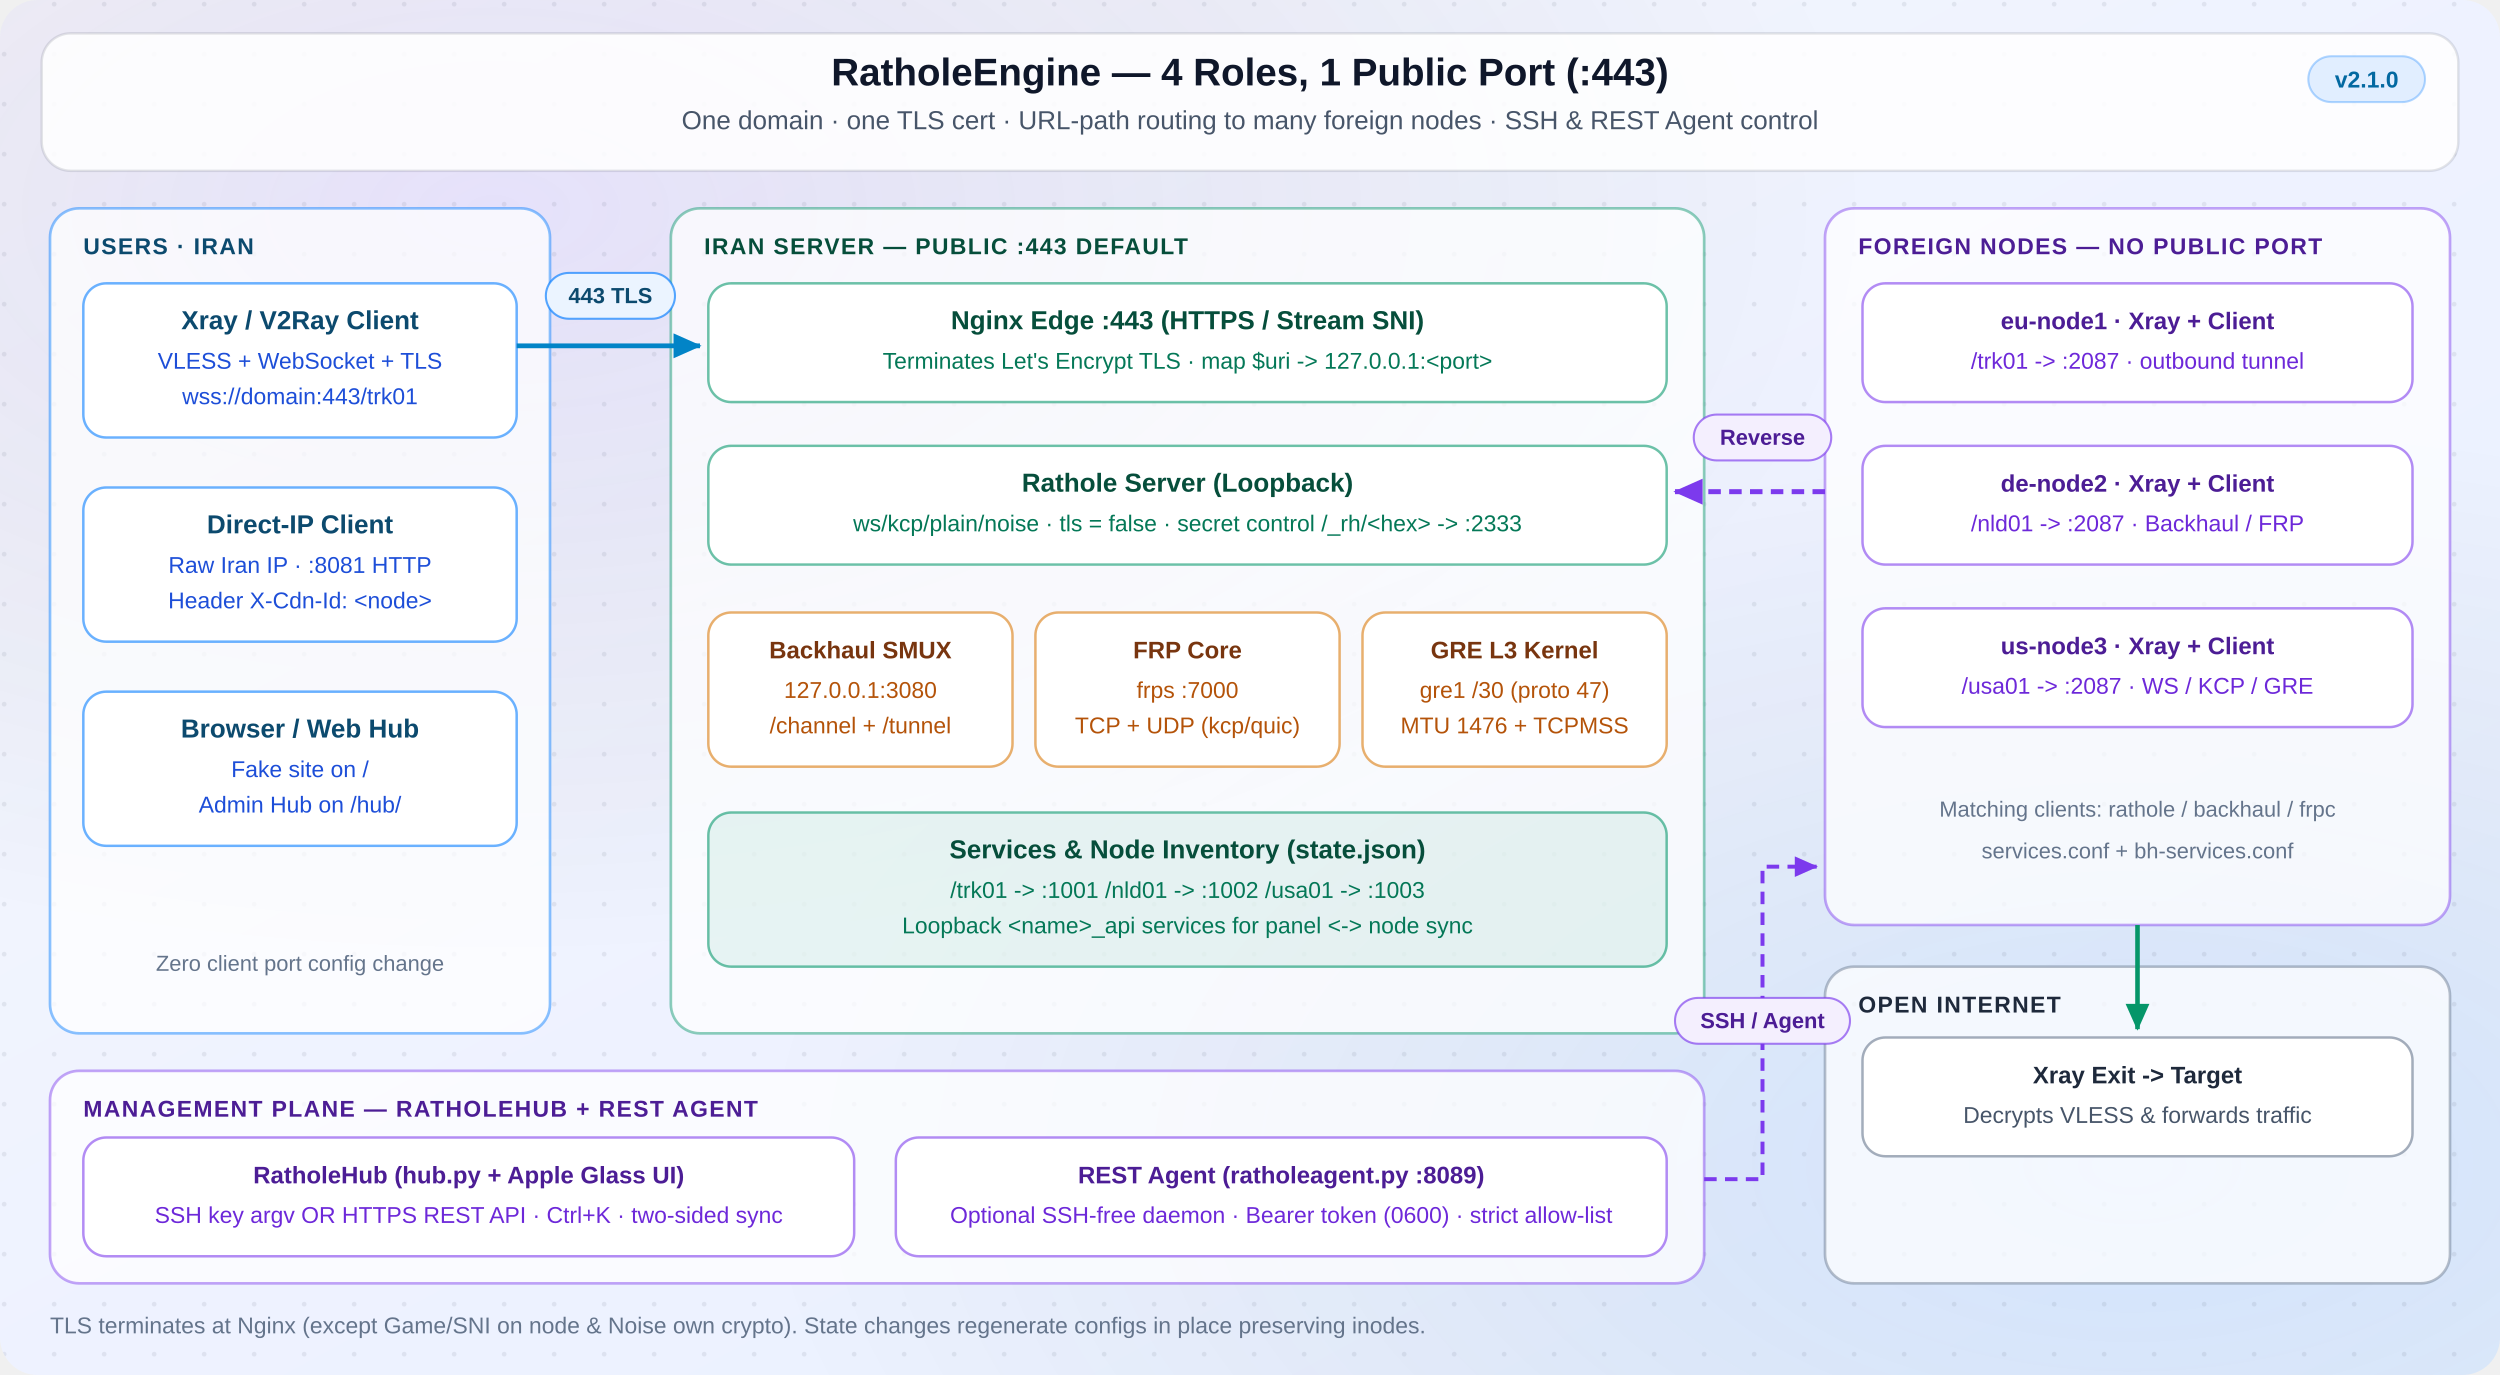
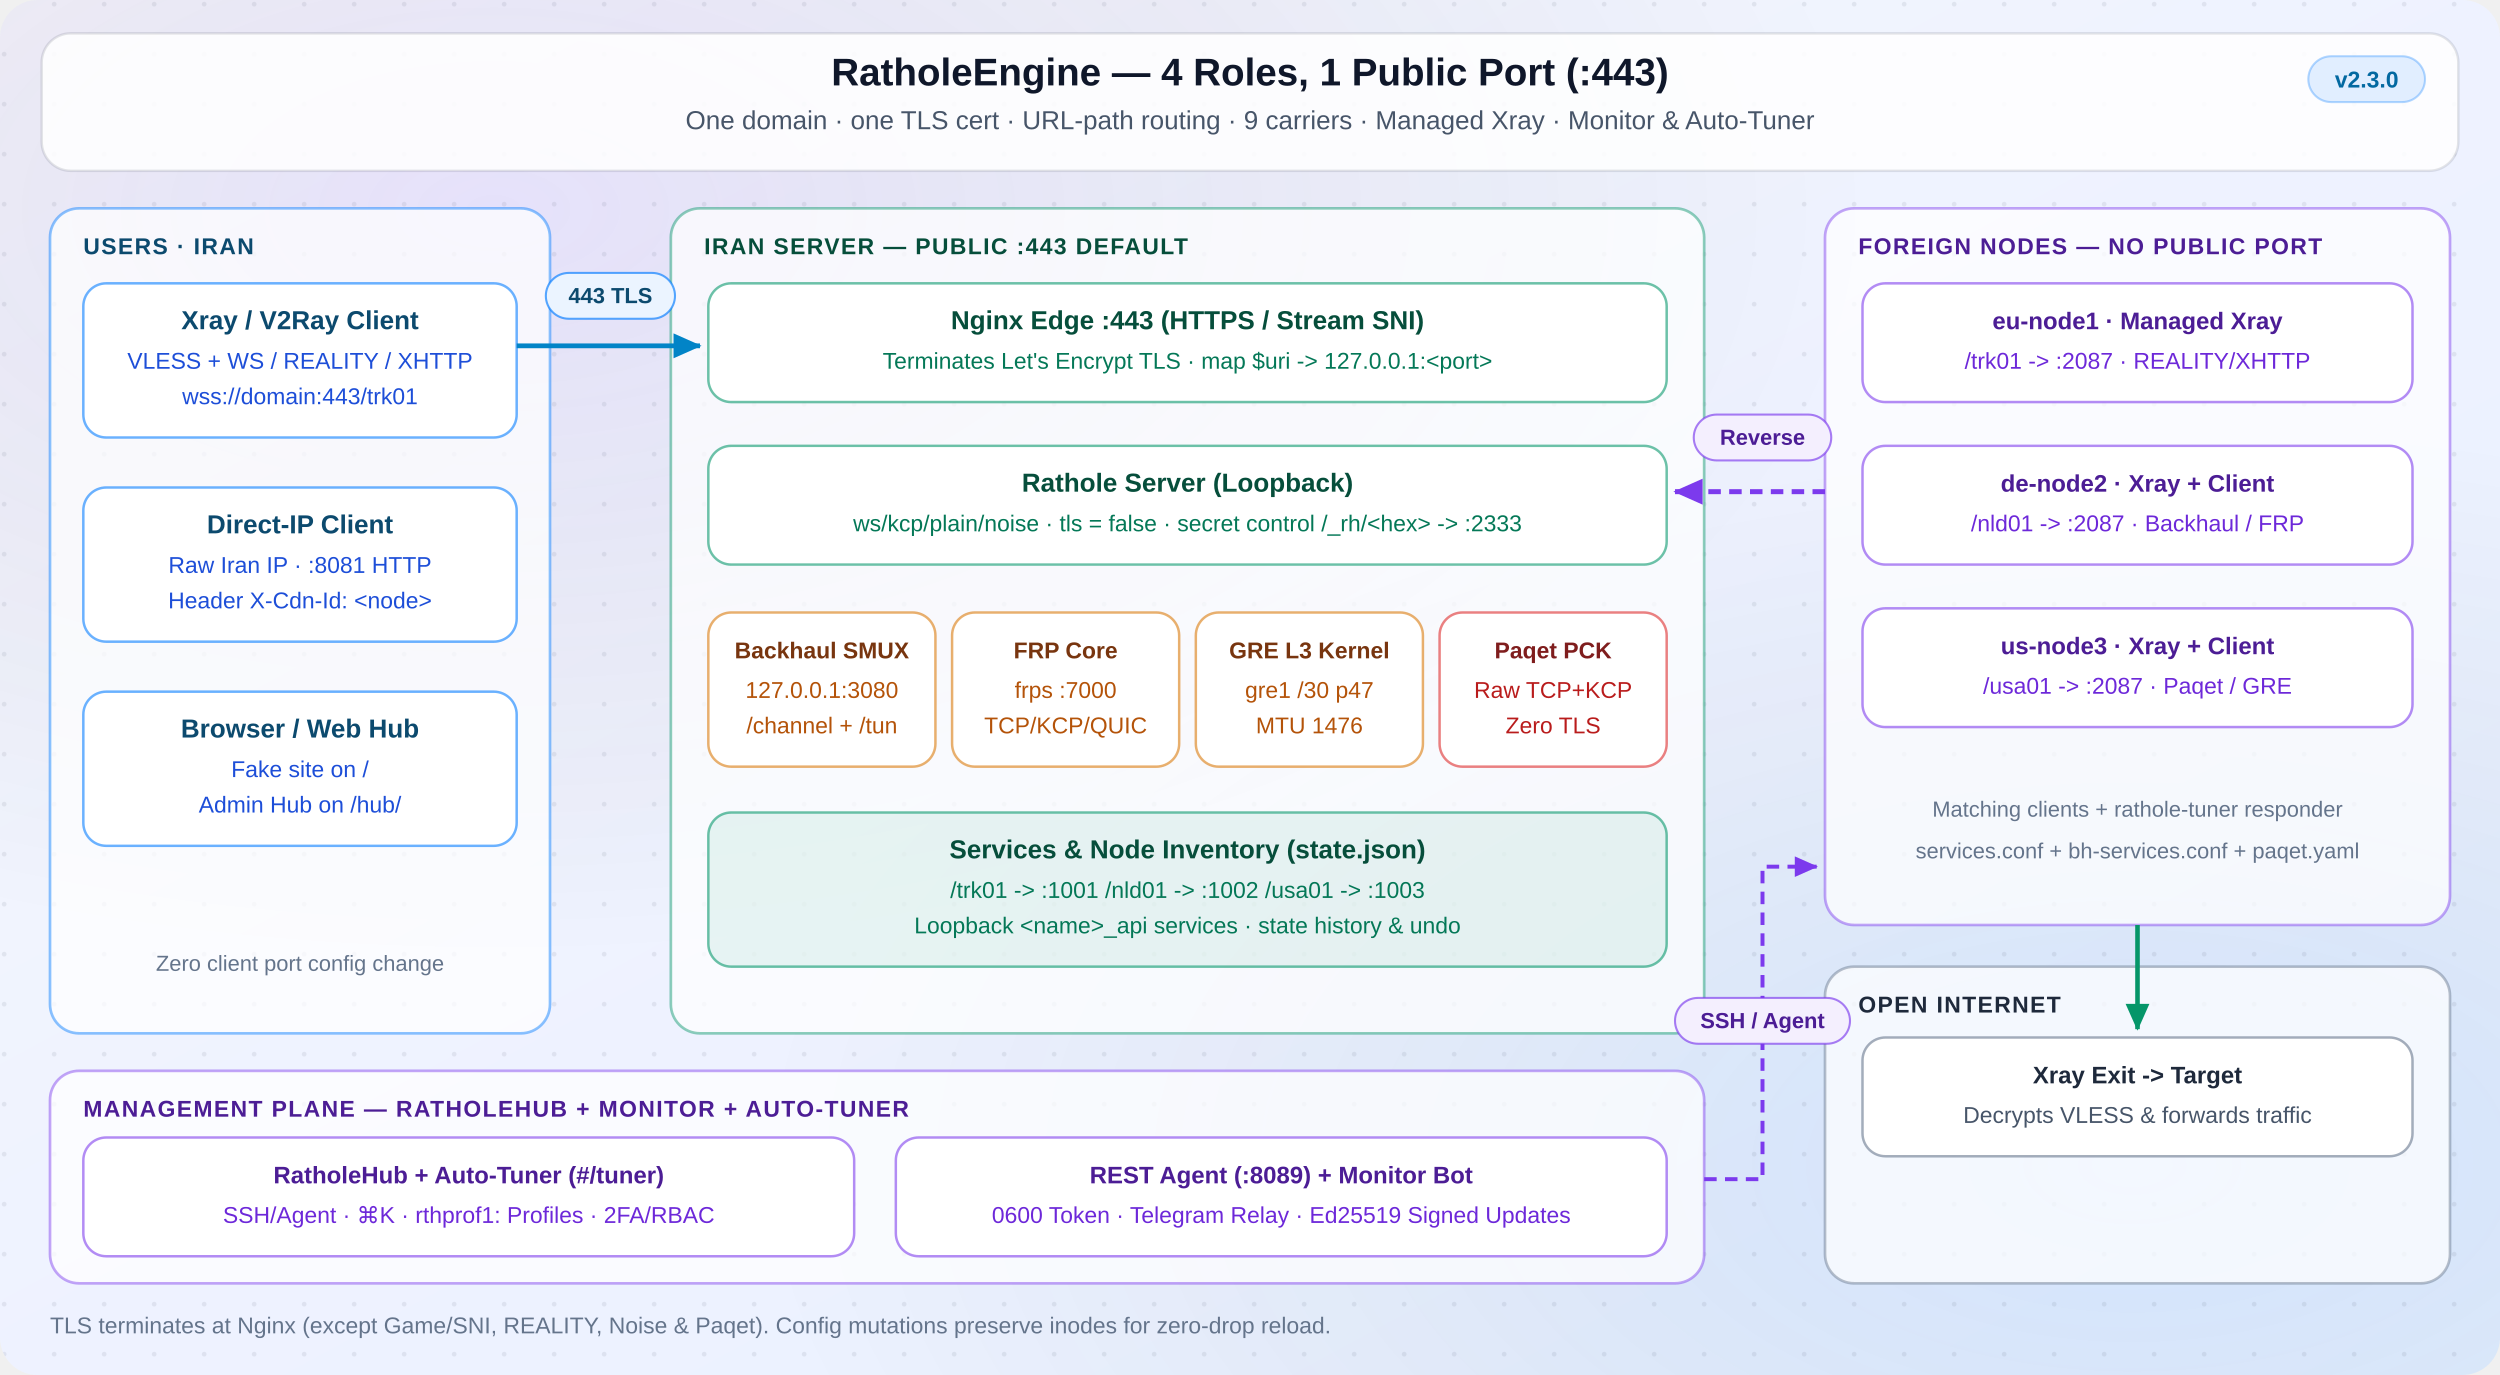
<svg xmlns="http://www.w3.org/2000/svg" viewBox="0 0 1200 660" width="1200" height="660" font-family="Segoe UI, system-ui, -apple-system, Arial, sans-serif">
  <defs>
    <linearGradient id="bgGrad" x1="0%" y1="0%" x2="100%" y2="100%">
      <stop offset="0%" stop-color="#f6f8fc" />
      <stop offset="52%" stop-color="#eef2ff" />
      <stop offset="100%" stop-color="#e8f1ff" />
    </linearGradient>
    <radialGradient id="orbA" cx="20%" cy="15%" r="55%">
      <stop offset="0%" stop-color="rgba(124,58,237,0.11)" />
      <stop offset="100%" stop-color="rgba(0,0,0,0)" />
    </radialGradient>
    <radialGradient id="orbB" cx="85%" cy="85%" r="55%">
      <stop offset="0%" stop-color="rgba(0,122,255,0.10)" />
      <stop offset="100%" stop-color="rgba(0,0,0,0)" />
    </radialGradient>
    <pattern id="dotGrid" width="24" height="24" patternUnits="userSpaceOnUse">
      <circle cx="2" cy="2" r="1.15" fill="rgba(71,85,105,0.10)" />
    </pattern>
    <marker id="arr" viewBox="0 0 10 10" refX="8.5" refY="5" markerWidth="6.5" markerHeight="6.5" orient="auto">
      <path d="M0,1 L9,5 L0,9 z" fill="#0284c7" />
    </marker>
    <marker id="arrV" viewBox="0 0 10 10" refX="8.5" refY="5" markerWidth="6.5" markerHeight="6.5" orient="auto">
      <path d="M0,1 L9,5 L0,9 z" fill="#7c3aed" />
    </marker>
    <marker id="arrG" viewBox="0 0 10 10" refX="8.5" refY="5" markerWidth="6.5" markerHeight="6.5" orient="auto">
      <path d="M0,1 L9,5 L0,9 z" fill="#059669" />
    </marker>
    <marker id="arrR" viewBox="0 0 10 10" refX="8.5" refY="5" markerWidth="6.5" markerHeight="6.5" orient="auto">
      <path d="M0,1 L9,5 L0,9 z" fill="#dc2626" />
    </marker>
    <marker id="arrN" viewBox="0 0 10 10" refX="8.5" refY="5" markerWidth="6.5" markerHeight="6.5" orient="auto">
      <path d="M0,1 L9,5 L0,9 z" fill="#475569" />
    </marker>
  </defs>
  <rect x="0" y="0" width="1200" height="660" rx="18" fill="url(#bgGrad)" />
  <rect x="0" y="0" width="1200" height="660" rx="18" fill="url(#orbA)" />
  <rect x="0" y="0" width="1200" height="660" rx="18" fill="url(#orbB)" />
  <rect x="0" y="0" width="1200" height="660" rx="18" fill="url(#dotGrid)" />
  <rect x="20" y="16" width="1160" height="66" rx="14" fill="rgba(255,255,255,0.86)" stroke="rgba(15,23,42,0.11)" stroke-width="1.2" />
  <text x="600.0" y="41" text-anchor="middle" fill="#0f172a" font-size="18.5" font-weight="700">RatholeEngine — 4 Roles, 1 Public Port (:443)</text>
-   <text x="600.0" y="62" text-anchor="middle" fill="#475569" font-size="12.5">One domain · one TLS cert · URL-path routing to many foreign nodes · SSH &amp; REST Agent control</text>
+   <text x="600.0" y="62" text-anchor="middle" fill="#475569" font-size="12.5">One domain · one TLS cert · URL-path routing · 9 carriers · Managed Xray · Monitor &amp; Auto-Tuner</text>
  <rect x="1108" y="27" width="56" height="22" rx="11" fill="rgba(0,122,255,0.11)" stroke="rgba(0,122,255,0.30)" stroke-width="1" />
-   <text x="1136" y="42" text-anchor="middle" fill="#0369a1" font-size="11" font-weight="700">v2.1.0</text>
+   <text x="1136" y="42" text-anchor="middle" fill="#0369a1" font-size="11" font-weight="700">v2.3.0</text>
  <rect x="24" y="100" width="240" height="396" rx="14" fill="rgba(255,255,255,0.72)" stroke="#007aff" stroke-opacity="0.45" stroke-width="1.3" />
  <text x="40" y="122" font-size="11" font-weight="700" letter-spacing="0.06em" fill="#0c4a6e">USERS · IRAN</text>
  <rect x="40" y="136" width="208" height="74" rx="11" fill="#ffffff" stroke="#007aff" stroke-opacity="0.58" stroke-width="1.2" />
  <text x="144.0" y="158" text-anchor="middle" font-size="12.5" font-weight="700" fill="#0c4a6e">Xray / V2Ray Client</text>
-   <text x="144.0" y="177" text-anchor="middle" font-size="11" fill="#1d4ed8">VLESS + WebSocket + TLS</text>
+   <text x="144.0" y="177" text-anchor="middle" font-size="11" fill="#1d4ed8">VLESS + WS / REALITY / XHTTP</text>
  <text x="144.0" y="194" text-anchor="middle" font-size="11" fill="#1d4ed8">wss://domain:443/trk01</text>
  <rect x="40" y="234" width="208" height="74" rx="11" fill="#ffffff" stroke="#007aff" stroke-opacity="0.58" stroke-width="1.2" />
  <text x="144.0" y="256" text-anchor="middle" font-size="12.5" font-weight="700" fill="#0c4a6e">Direct-IP Client</text>
  <text x="144.0" y="275" text-anchor="middle" font-size="11" fill="#1d4ed8">Raw Iran IP · :8081 HTTP</text>
  <text x="144.0" y="292" text-anchor="middle" font-size="11" fill="#1d4ed8">Header X-Cdn-Id: &lt;node&gt;</text>
  <rect x="40" y="332" width="208" height="74" rx="11" fill="#ffffff" stroke="#007aff" stroke-opacity="0.58" stroke-width="1.2" />
  <text x="144.0" y="354" text-anchor="middle" font-size="12.5" font-weight="700" fill="#0c4a6e">Browser / Web Hub</text>
  <text x="144.0" y="373" text-anchor="middle" font-size="11" fill="#1d4ed8">Fake site on /</text>
  <text x="144.0" y="390" text-anchor="middle" font-size="11" fill="#1d4ed8">Admin Hub on /hub/</text>
  <text x="144" y="466" text-anchor="middle" font-size="10.5" font-weight="500" fill="#64748b">Zero client port config change</text>
  <rect x="322" y="100" width="496" height="396" rx="14" fill="rgba(255,255,255,0.72)" stroke="#059669" stroke-opacity="0.45" stroke-width="1.3" />
  <text x="338" y="122" font-size="11" font-weight="700" letter-spacing="0.06em" fill="#064e3b">IRAN SERVER — PUBLIC :443 DEFAULT</text>
  <rect x="340" y="136" width="460" height="57" rx="11" fill="#ffffff" stroke="#059669" stroke-opacity="0.58" stroke-width="1.2" />
  <text x="570.0" y="158" text-anchor="middle" font-size="12.5" font-weight="700" fill="#064e3b">Nginx Edge :443 (HTTPS / Stream SNI)</text>
  <text x="570.0" y="177" text-anchor="middle" font-size="11" fill="#047857">Terminates Let's Encrypt TLS · map $uri -&gt; 127.0.0.1:&lt;port&gt;</text>
  <rect x="340" y="214" width="460" height="57" rx="11" fill="#ffffff" stroke="#059669" stroke-opacity="0.58" stroke-width="1.2" />
  <text x="570.0" y="236" text-anchor="middle" font-size="12.5" font-weight="700" fill="#064e3b">Rathole Server (Loopback)</text>
  <text x="570.0" y="255" text-anchor="middle" font-size="11" fill="#047857">ws/kcp/plain/noise · tls = false · secret control /_rh/&lt;hex&gt; -&gt; :2333</text>
-   <rect x="340" y="294" width="146" height="74" rx="11" fill="#ffffff" stroke="#d97706" stroke-opacity="0.58" stroke-width="1.2" />
-   <text x="413.0" y="316" text-anchor="middle" font-size="11.5" font-weight="700" fill="#78350f">Backhaul SMUX</text>
-   <text x="413.0" y="335" text-anchor="middle" font-size="11" fill="#b45309">127.0.0.1:3080</text>
-   <text x="413.0" y="352" text-anchor="middle" font-size="11" fill="#b45309">/channel + /tunnel</text>
-   <rect x="497" y="294" width="146" height="74" rx="11" fill="#ffffff" stroke="#d97706" stroke-opacity="0.58" stroke-width="1.2" />
-   <text x="570.0" y="316" text-anchor="middle" font-size="11.5" font-weight="700" fill="#78350f">FRP Core</text>
-   <text x="570.0" y="335" text-anchor="middle" font-size="11" fill="#b45309">frps :7000</text>
-   <text x="570.0" y="352" text-anchor="middle" font-size="11" fill="#b45309">TCP + UDP (kcp/quic)</text>
-   <rect x="654" y="294" width="146" height="74" rx="11" fill="#ffffff" stroke="#d97706" stroke-opacity="0.58" stroke-width="1.2" />
-   <text x="727.0" y="316" text-anchor="middle" font-size="11.5" font-weight="700" fill="#78350f">GRE L3 Kernel</text>
-   <text x="727.0" y="335" text-anchor="middle" font-size="11" fill="#b45309">gre1 /30 (proto 47)</text>
-   <text x="727.0" y="352" text-anchor="middle" font-size="11" fill="#b45309">MTU 1476 + TCPMSS</text>
+   <rect x="340" y="294" width="109" height="74" rx="11" fill="#ffffff" stroke="#d97706" stroke-opacity="0.58" stroke-width="1.2" />
+   <text x="394.5" y="316" text-anchor="middle" font-size="11" font-weight="700" fill="#78350f">Backhaul SMUX</text>
+   <text x="394.5" y="335" text-anchor="middle" font-size="11" fill="#b45309">127.0.0.1:3080</text>
+   <text x="394.5" y="352" text-anchor="middle" font-size="11" fill="#b45309">/channel + /tun</text>
+   <rect x="457" y="294" width="109" height="74" rx="11" fill="#ffffff" stroke="#d97706" stroke-opacity="0.58" stroke-width="1.2" />
+   <text x="511.5" y="316" text-anchor="middle" font-size="11" font-weight="700" fill="#78350f">FRP Core</text>
+   <text x="511.5" y="335" text-anchor="middle" font-size="11" fill="#b45309">frps :7000</text>
+   <text x="511.5" y="352" text-anchor="middle" font-size="11" fill="#b45309">TCP/KCP/QUIC</text>
+   <rect x="574" y="294" width="109" height="74" rx="11" fill="#ffffff" stroke="#d97706" stroke-opacity="0.58" stroke-width="1.2" />
+   <text x="628.5" y="316" text-anchor="middle" font-size="11" font-weight="700" fill="#78350f">GRE L3 Kernel</text>
+   <text x="628.5" y="335" text-anchor="middle" font-size="11" fill="#b45309">gre1 /30 p47</text>
+   <text x="628.5" y="352" text-anchor="middle" font-size="11" fill="#b45309">MTU 1476</text>
+   <rect x="691" y="294" width="109" height="74" rx="11" fill="#ffffff" stroke="#dc2626" stroke-opacity="0.58" stroke-width="1.2" />
+   <text x="745.5" y="316" text-anchor="middle" font-size="11" font-weight="700" fill="#7f1d1d">Paqet PCK</text>
+   <text x="745.5" y="335" text-anchor="middle" font-size="11" fill="#b91c1c">Raw TCP+KCP</text>
+   <text x="745.5" y="352" text-anchor="middle" font-size="11" fill="#b91c1c">Zero TLS</text>
  <rect x="340" y="390" width="460" height="74" rx="11" fill="rgba(5,150,105,0.08)" stroke="#059669" stroke-opacity="0.58" stroke-width="1.2" />
  <text x="570.0" y="412" text-anchor="middle" font-size="12.5" font-weight="700" fill="#064e3b">Services &amp; Node Inventory (state.json)</text>
  <text x="570.0" y="431" text-anchor="middle" font-size="11" fill="#047857">/trk01 -&gt; :1001   /nld01 -&gt; :1002   /usa01 -&gt; :1003</text>
-   <text x="570.0" y="448" text-anchor="middle" font-size="11" fill="#047857">Loopback &lt;name&gt;_api services for panel &lt;-&gt; node sync</text>
+   <text x="570.0" y="448" text-anchor="middle" font-size="11" fill="#047857">Loopback &lt;name&gt;_api services · state history &amp; undo</text>
  <rect x="876" y="100" width="300" height="344" rx="14" fill="rgba(255,255,255,0.72)" stroke="#7c3aed" stroke-opacity="0.45" stroke-width="1.3" />
  <text x="892" y="122" font-size="11" font-weight="700" letter-spacing="0.06em" fill="#4c1d95">FOREIGN NODES — NO PUBLIC PORT</text>
  <rect x="894" y="136" width="264" height="57" rx="11" fill="#ffffff" stroke="#7c3aed" stroke-opacity="0.58" stroke-width="1.2" />
-   <text x="1026.0" y="158" text-anchor="middle" font-size="11.5" font-weight="700" fill="#4c1d95">eu-node1 · Xray + Client</text>
-   <text x="1026.0" y="177" text-anchor="middle" font-size="11" fill="#6d28d9">/trk01 -&gt; :2087 · outbound tunnel</text>
+   <text x="1026.0" y="158" text-anchor="middle" font-size="11.5" font-weight="700" fill="#4c1d95">eu-node1 · Managed Xray</text>
+   <text x="1026.0" y="177" text-anchor="middle" font-size="11" fill="#6d28d9">/trk01 -&gt; :2087 · REALITY/XHTTP</text>
  <rect x="894" y="214" width="264" height="57" rx="11" fill="#ffffff" stroke="#7c3aed" stroke-opacity="0.58" stroke-width="1.2" />
  <text x="1026.0" y="236" text-anchor="middle" font-size="11.5" font-weight="700" fill="#4c1d95">de-node2 · Xray + Client</text>
  <text x="1026.0" y="255" text-anchor="middle" font-size="11" fill="#6d28d9">/nld01 -&gt; :2087 · Backhaul / FRP</text>
  <rect x="894" y="292" width="264" height="57" rx="11" fill="#ffffff" stroke="#7c3aed" stroke-opacity="0.58" stroke-width="1.2" />
  <text x="1026.0" y="314" text-anchor="middle" font-size="11.5" font-weight="700" fill="#4c1d95">us-node3 · Xray + Client</text>
-   <text x="1026.0" y="333" text-anchor="middle" font-size="11" fill="#6d28d9">/usa01 -&gt; :2087 · WS / KCP / GRE</text>
-   <text x="1026" y="392" text-anchor="middle" font-size="10.5" font-weight="500" fill="#64748b">Matching clients: rathole / backhaul / frpc</text>
-   <text x="1026" y="412" text-anchor="middle" font-size="10.5" font-weight="500" fill="#64748b">services.conf + bh-services.conf</text>
+   <text x="1026.0" y="333" text-anchor="middle" font-size="11" fill="#6d28d9">/usa01 -&gt; :2087 · Paqet / GRE</text>
+   <text x="1026" y="392" text-anchor="middle" font-size="10.5" font-weight="500" fill="#64748b">Matching clients + rathole-tuner responder</text>
+   <text x="1026" y="412" text-anchor="middle" font-size="10.5" font-weight="500" fill="#64748b">services.conf + bh-services.conf + paqet.yaml</text>
  <rect x="876" y="464" width="300" height="152" rx="14" fill="rgba(255,255,255,0.72)" stroke="#64748b" stroke-opacity="0.45" stroke-width="1.3" />
  <text x="892" y="486" font-size="11" font-weight="700" letter-spacing="0.06em" fill="#1e293b">OPEN INTERNET</text>
  <rect x="894" y="498" width="264" height="57" rx="11" fill="#ffffff" stroke="#64748b" stroke-opacity="0.58" stroke-width="1.2" />
  <text x="1026.0" y="520" text-anchor="middle" font-size="11.5" font-weight="700" fill="#1e293b">Xray Exit -&gt; Target</text>
  <text x="1026.0" y="539" text-anchor="middle" font-size="11" fill="#475569">Decrypts VLESS &amp; forwards traffic</text>
  <rect x="24" y="514" width="794" height="102" rx="14" fill="rgba(255,255,255,0.72)" stroke="#7c3aed" stroke-opacity="0.45" stroke-width="1.3" />
-   <text x="40" y="536" font-size="11" font-weight="700" letter-spacing="0.06em" fill="#4c1d95">MANAGEMENT PLANE — RATHOLEHUB + REST AGENT</text>
+   <text x="40" y="536" font-size="11" font-weight="700" letter-spacing="0.06em" fill="#4c1d95">MANAGEMENT PLANE — RATHOLEHUB + MONITOR + AUTO-TUNER</text>
  <rect x="40" y="546" width="370" height="57" rx="11" fill="#ffffff" stroke="#7c3aed" stroke-opacity="0.58" stroke-width="1.2" />
-   <text x="225.0" y="568" text-anchor="middle" font-size="11.5" font-weight="700" fill="#4c1d95">RatholeHub (hub.py + Apple Glass UI)</text>
-   <text x="225.0" y="587" text-anchor="middle" font-size="11" fill="#6d28d9">SSH key argv OR HTTPS REST API · Ctrl+K · two-sided sync</text>
+   <text x="225.0" y="568" text-anchor="middle" font-size="11.5" font-weight="700" fill="#4c1d95">RatholeHub + Auto-Tuner (#/tuner)</text>
+   <text x="225.0" y="587" text-anchor="middle" font-size="11" fill="#6d28d9">SSH/Agent · ⌘K · rthprof1: Profiles · 2FA/RBAC</text>
  <rect x="430" y="546" width="370" height="57" rx="11" fill="#ffffff" stroke="#7c3aed" stroke-opacity="0.58" stroke-width="1.2" />
-   <text x="615.0" y="568" text-anchor="middle" font-size="11.5" font-weight="700" fill="#4c1d95">REST Agent (ratholeagent.py :8089)</text>
-   <text x="615.0" y="587" text-anchor="middle" font-size="11" fill="#6d28d9">Optional SSH-free daemon · Bearer token (0600) · strict allow-list</text>
+   <text x="615.0" y="568" text-anchor="middle" font-size="11.5" font-weight="700" fill="#4c1d95">REST Agent (:8089) + Monitor Bot</text>
+   <text x="615.0" y="587" text-anchor="middle" font-size="11" fill="#6d28d9">0600 Token · Telegram Relay · Ed25519 Signed Updates</text>
  <line x1="248" y1="166" x2="336" y2="166" stroke="#0284c7" stroke-width="2.3" marker-end="url(#arr)" />
  <rect x="262.0" y="131.0" width="62" height="22" rx="11.0" fill="#ffffff" stroke="#007aff" stroke-opacity="0.65" stroke-width="1" />
  <rect x="262.0" y="131.0" width="62" height="22" rx="11.0" fill="rgba(0,122,255,0.08)" />
  <text x="293" y="145.5" text-anchor="middle" font-size="10.5" font-weight="700" fill="#0c4a6e">443 TLS</text>
  <line x1="876" y1="236" x2="804" y2="236" stroke="#7c3aed" stroke-width="2.4" stroke-dasharray="6 4" marker-end="url(#arrV)" />
  <rect x="813.0" y="199.0" width="66" height="22" rx="11.0" fill="#ffffff" stroke="#7c3aed" stroke-opacity="0.65" stroke-width="1" />
  <rect x="813.0" y="199.0" width="66" height="22" rx="11.0" fill="rgba(124,58,237,0.08)" />
  <text x="846" y="213.5" text-anchor="middle" font-size="10.5" font-weight="700" fill="#4c1d95">Reverse</text>
  <line x1="1026" y1="444" x2="1026" y2="494" stroke="#059669" stroke-width="2.2" marker-end="url(#arrG)" />
  <path d="M 818 566 L 846 566 L 846 416 L 872 416" fill="none" stroke="#7c3aed" stroke-width="1.9" stroke-dasharray="6 4" marker-end="url(#arrV)" />
  <rect x="804.0" y="479.0" width="84" height="22" rx="11.0" fill="#ffffff" stroke="#7c3aed" stroke-opacity="0.65" stroke-width="1" />
  <rect x="804.0" y="479.0" width="84" height="22" rx="11.0" fill="rgba(124,58,237,0.08)" />
  <text x="846" y="493.5" text-anchor="middle" font-size="10.5" font-weight="700" fill="#4c1d95">SSH / Agent</text>
-   <text x="24" y="640" text-anchor="start" font-size="11" font-weight="500" fill="#64748b">TLS terminates at Nginx (except Game/SNI on node &amp; Noise own crypto). State changes regenerate configs in place preserving inodes.</text>
+   <text x="24" y="640" text-anchor="start" font-size="11" font-weight="500" fill="#64748b">TLS terminates at Nginx (except Game/SNI, REALITY, Noise &amp; Paqet). Config mutations preserve inodes for zero-drop reload.</text>
</svg>
